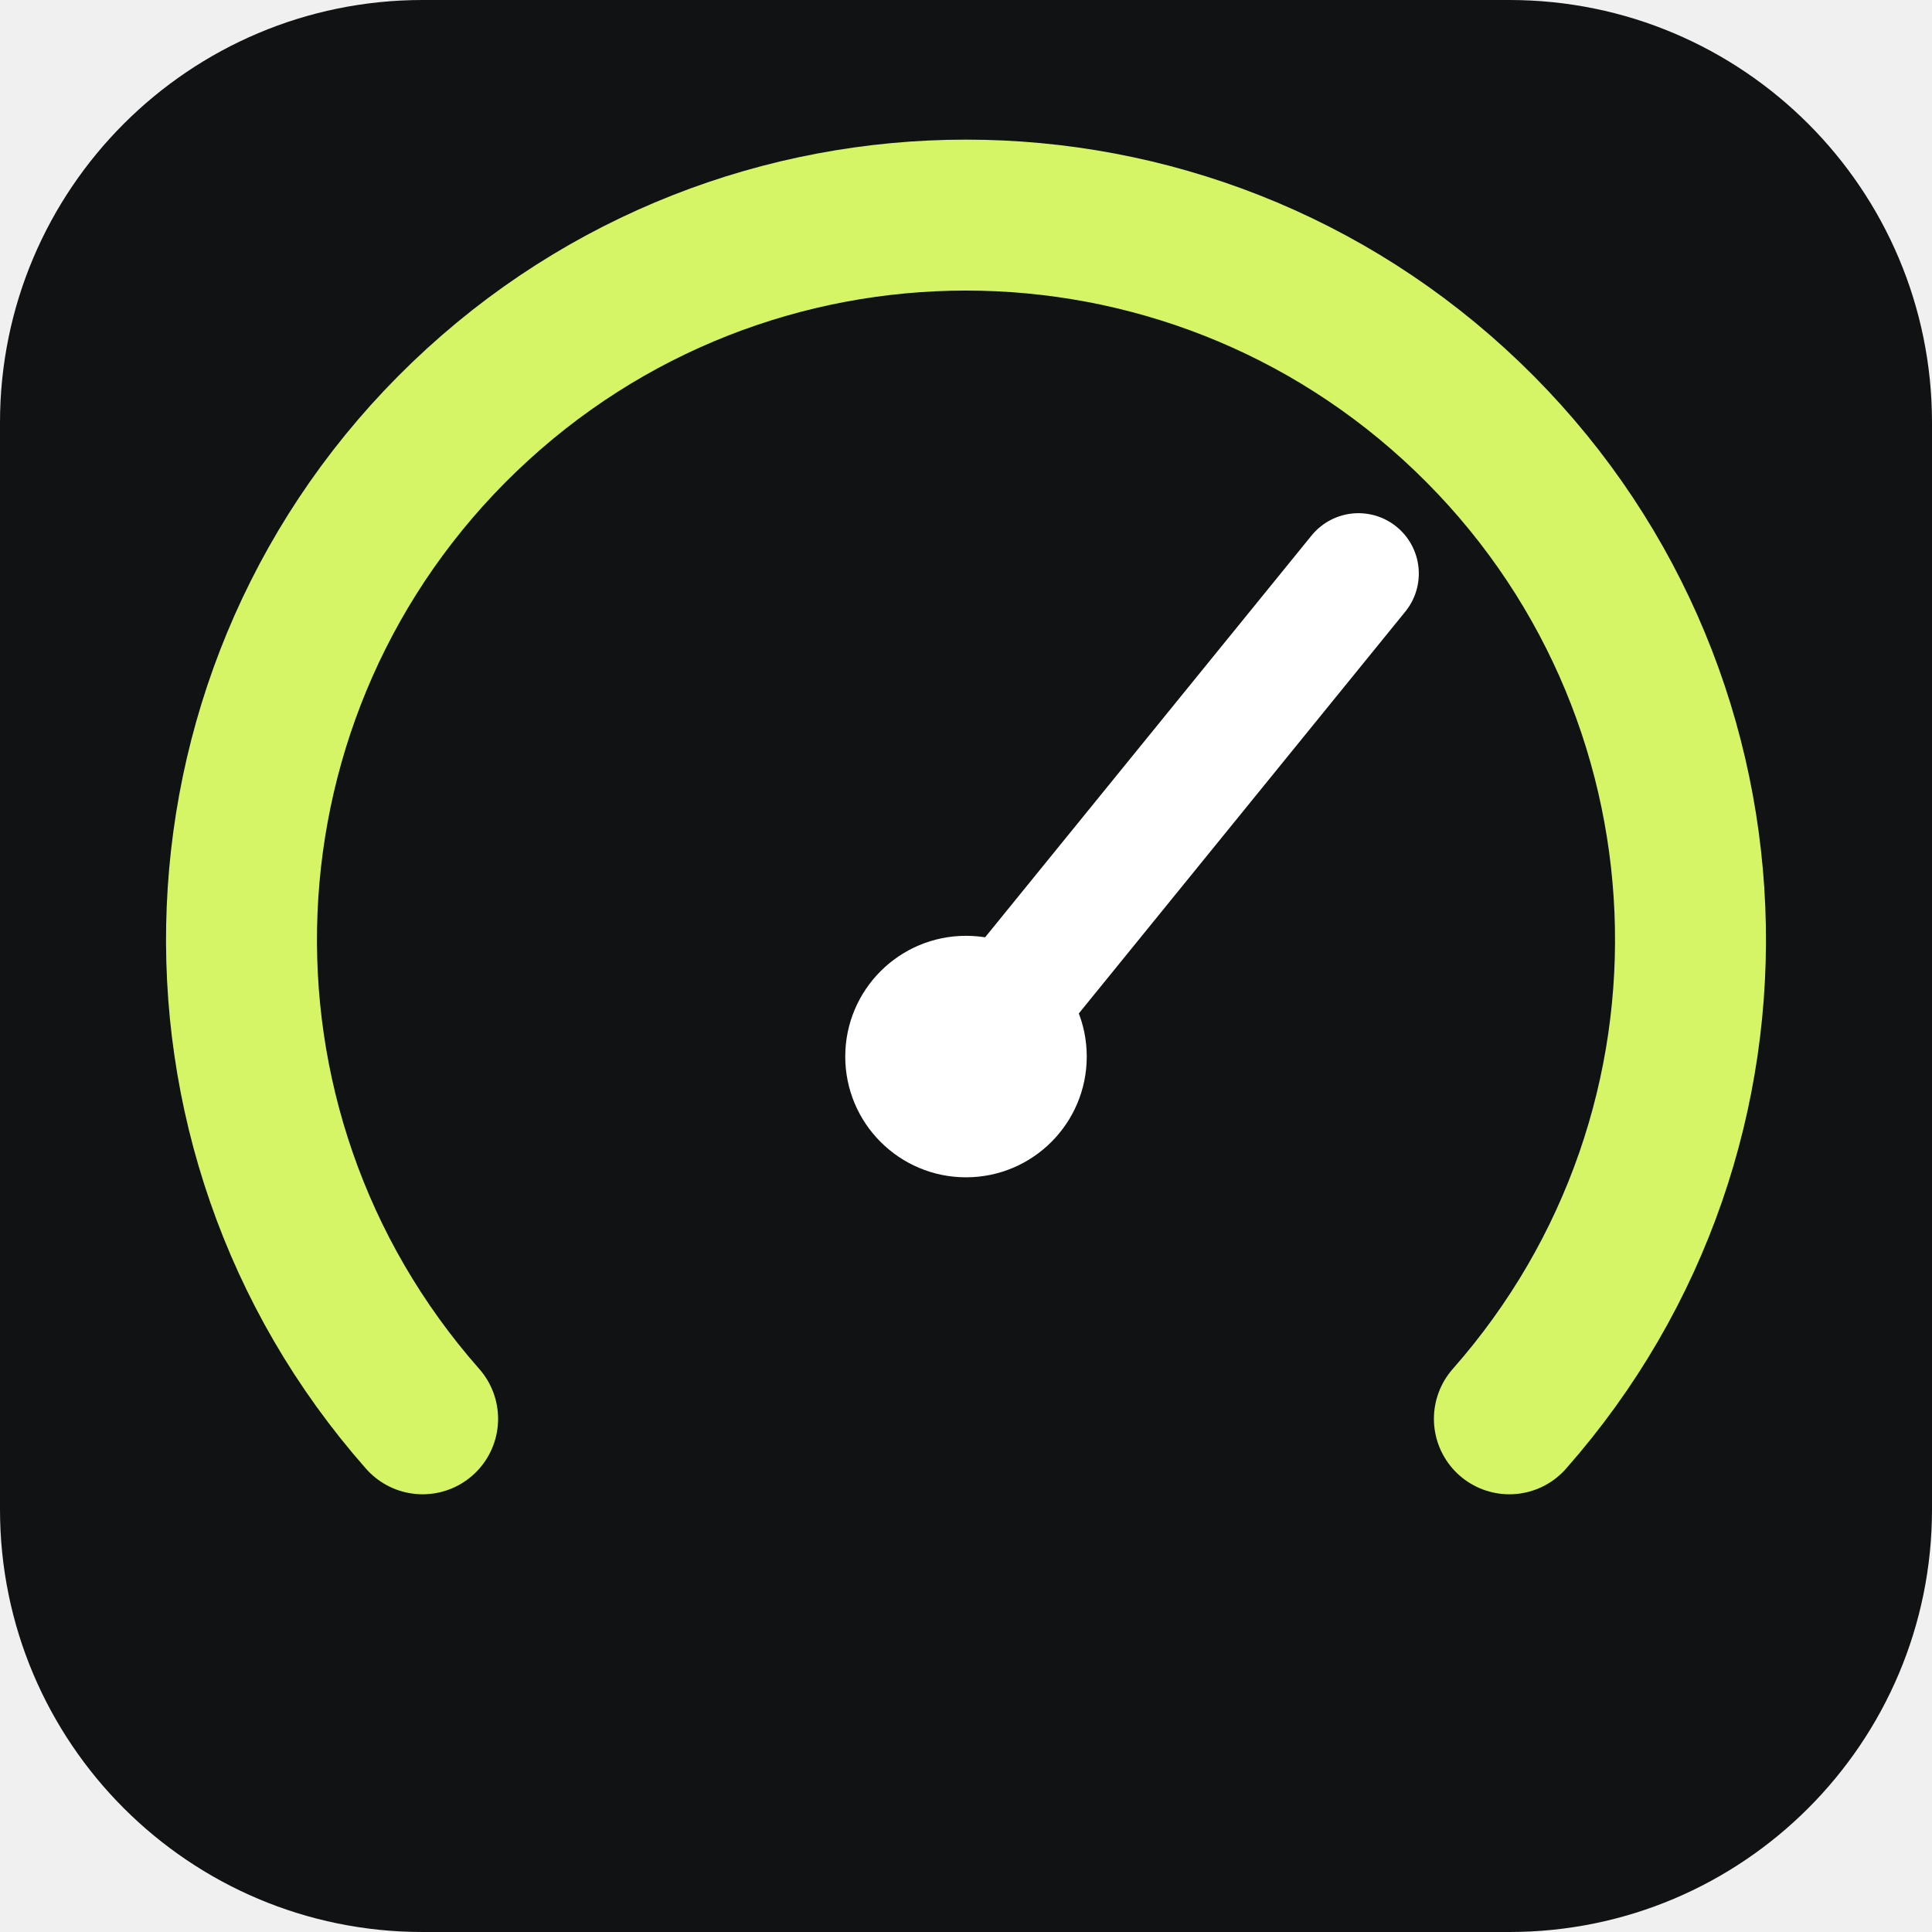
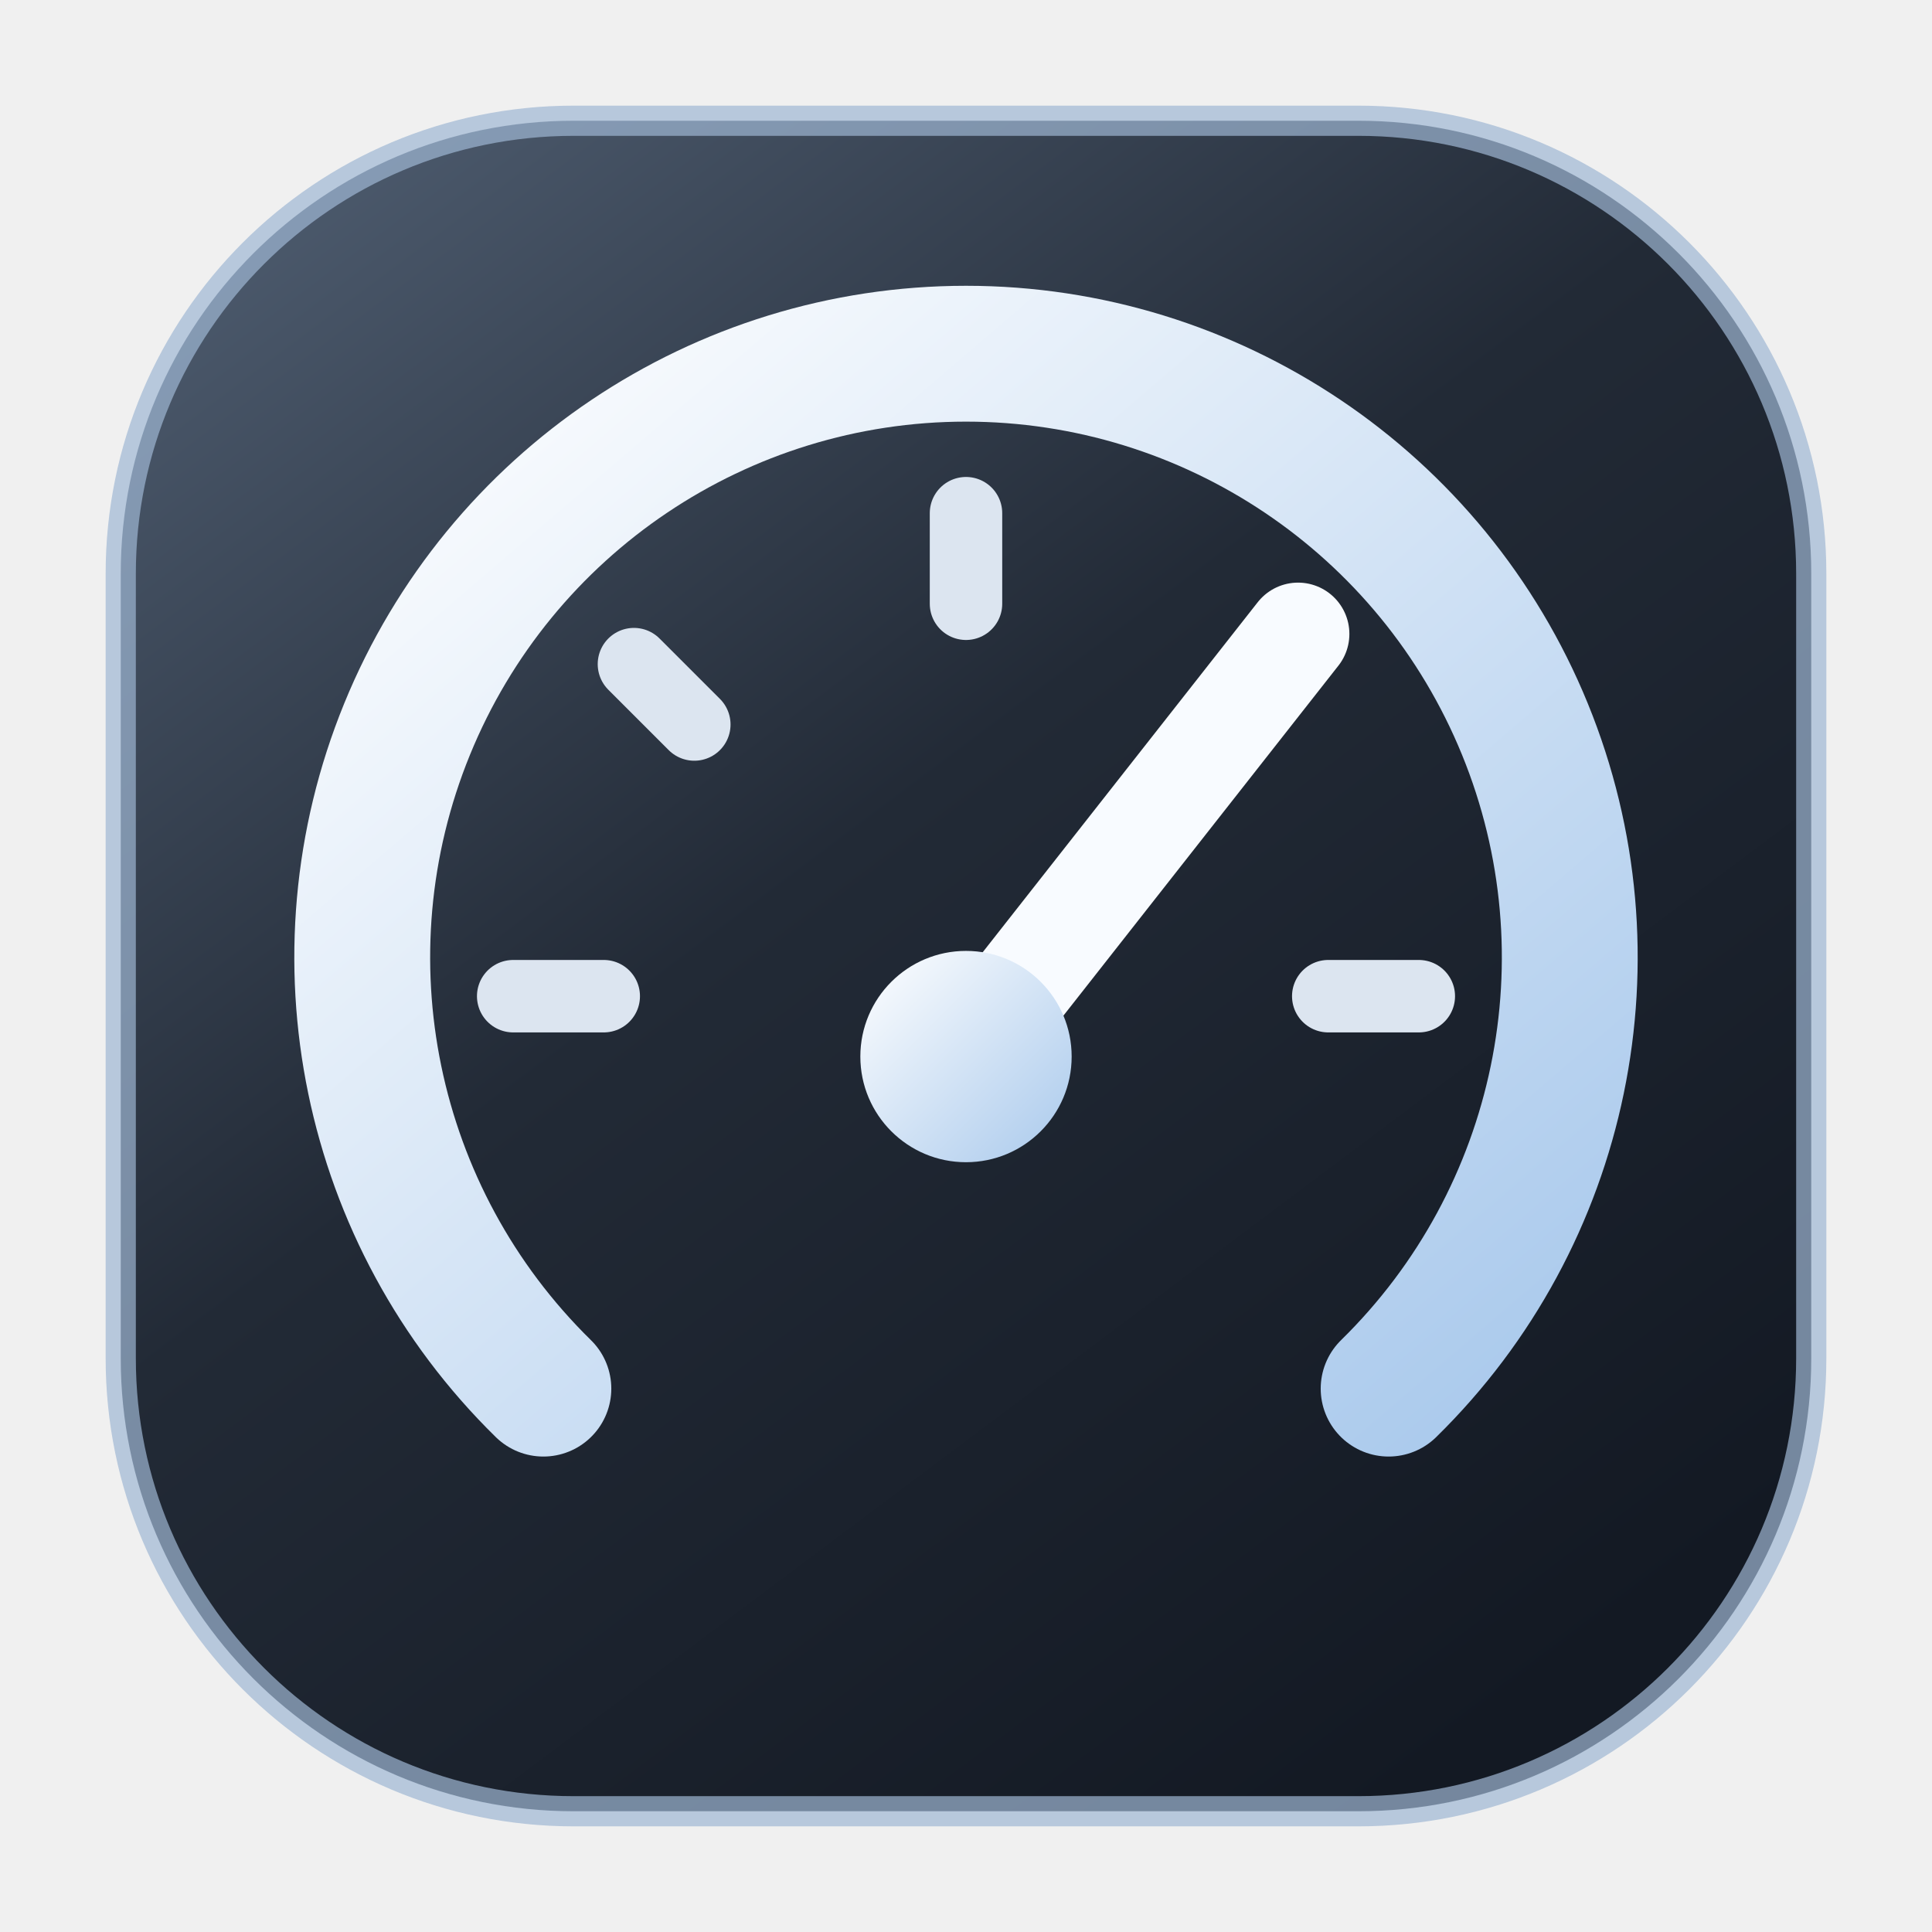
<svg xmlns="http://www.w3.org/2000/svg" viewBox="0 0 64 64">
-   <rect width="64" height="64" rx="14" fill="#101213" />
-   <path d="M14 47a24 24 0 1 1 36 0" fill="none" stroke="#d5f566" stroke-width="5" stroke-linecap="round" />
-   <path d="m32 35 13-16" stroke="#fff" stroke-width="4" stroke-linecap="round" />
-   <circle cx="32" cy="35" r="4" fill="#fff" />
+   <defs>
+     <linearGradient id="glass" x2=".75" y2="1">
+       <stop stop-color="#536276" />
+       <stop offset=".48" stop-color="#222a36" />
+       <stop offset="1" stop-color="#131923" />
+     </linearGradient>
+     <linearGradient id="silver" x2="1" y2="1">
+       <stop stop-color="#fff" />
+       <stop offset="1" stop-color="#a9c9ec" />
+     </linearGradient>
+   </defs>
+   <rect x="4" y="4" width="56" height="56" rx="15" fill="url(#glass)" stroke="#9eb7d3" stroke-opacity=".7" />
+   <path d="M18 46a20 20 0 1 1 28 0" fill="none" stroke="url(#silver)" stroke-width="4.5" stroke-linecap="round" />
+   <path d="M32 17v3M17 33h3M44 33h3M21 22l2 2" stroke="#dce5f0" stroke-width="2.4" stroke-linecap="round" />
+   <path d="m32 35 11-14" stroke="#f8fbff" stroke-width="3.4" stroke-linecap="round" />
+   <circle cx="32" cy="35" r="3.5" fill="url(#silver)" />
</svg>
